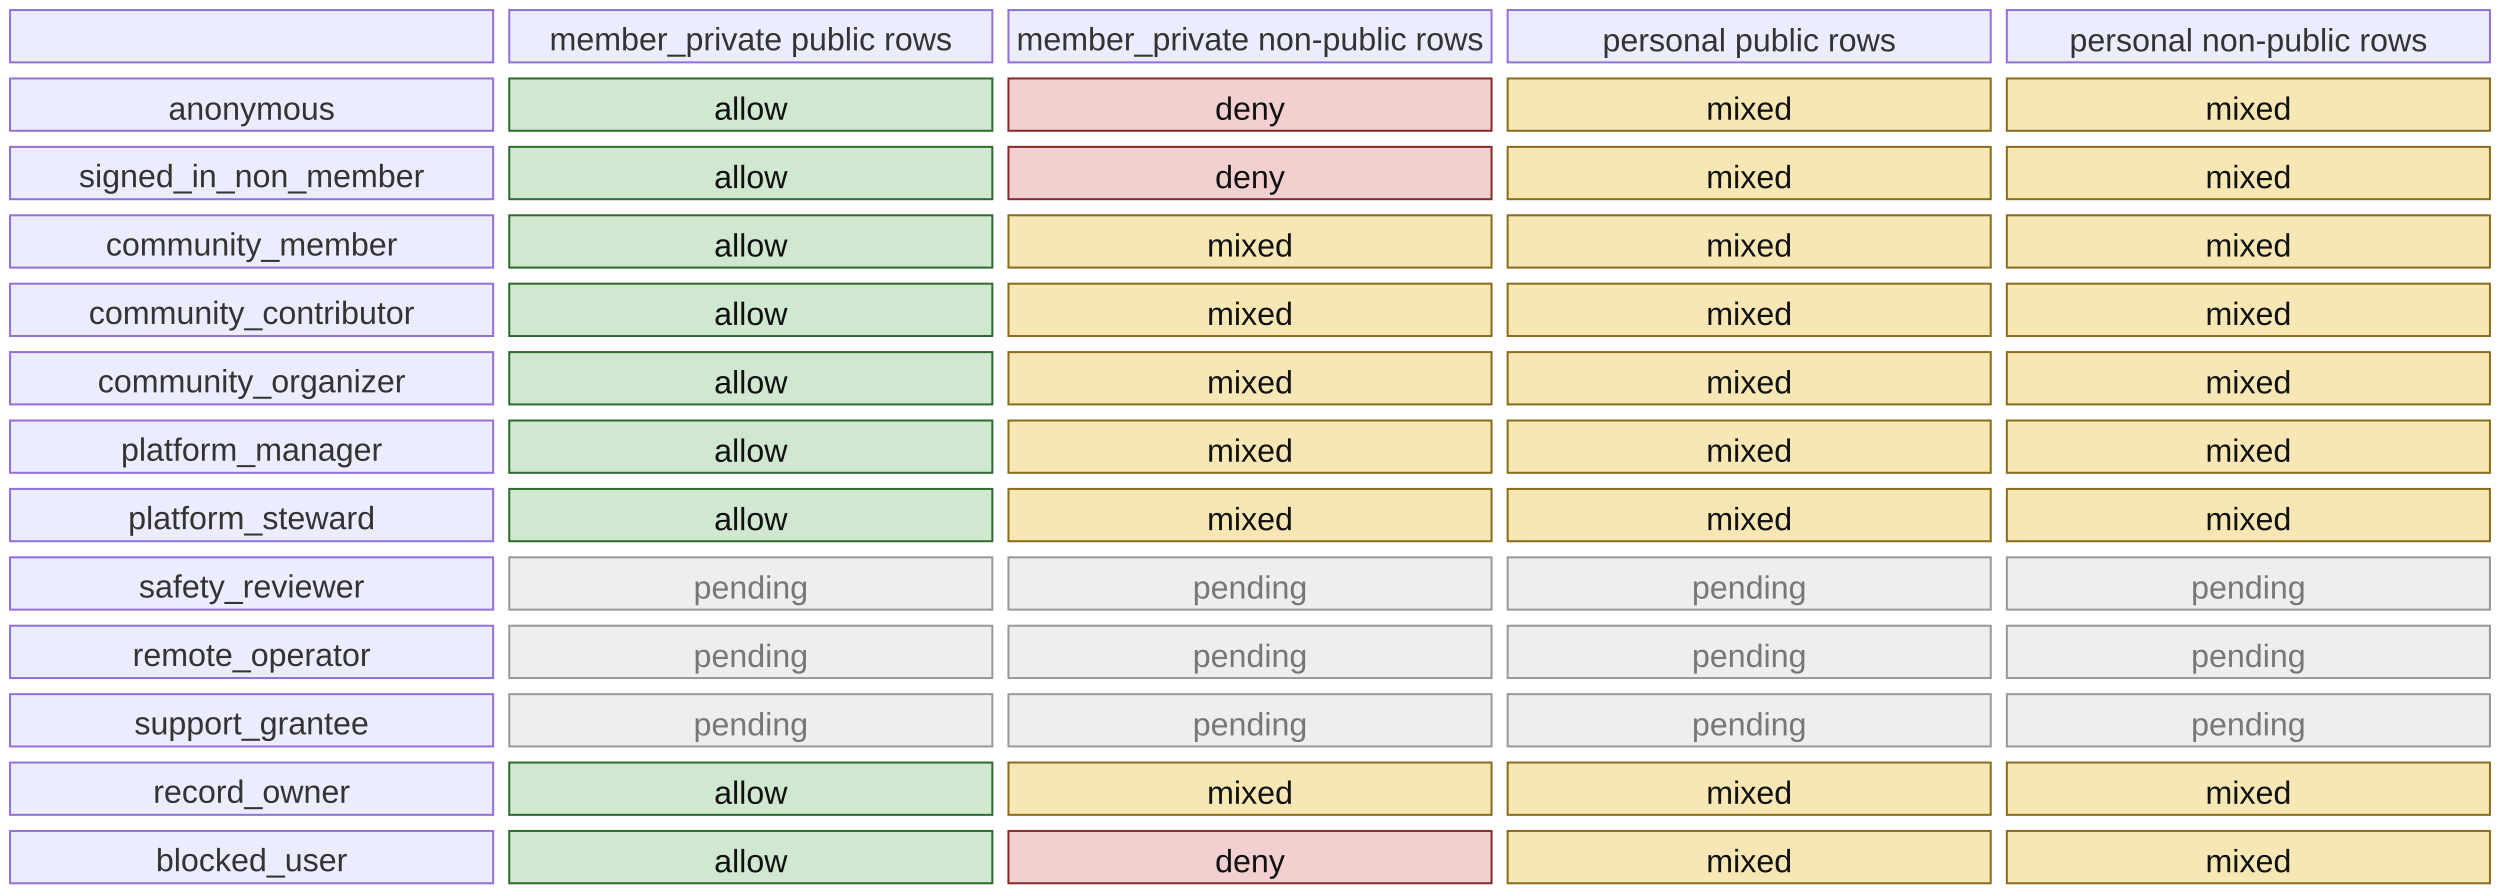
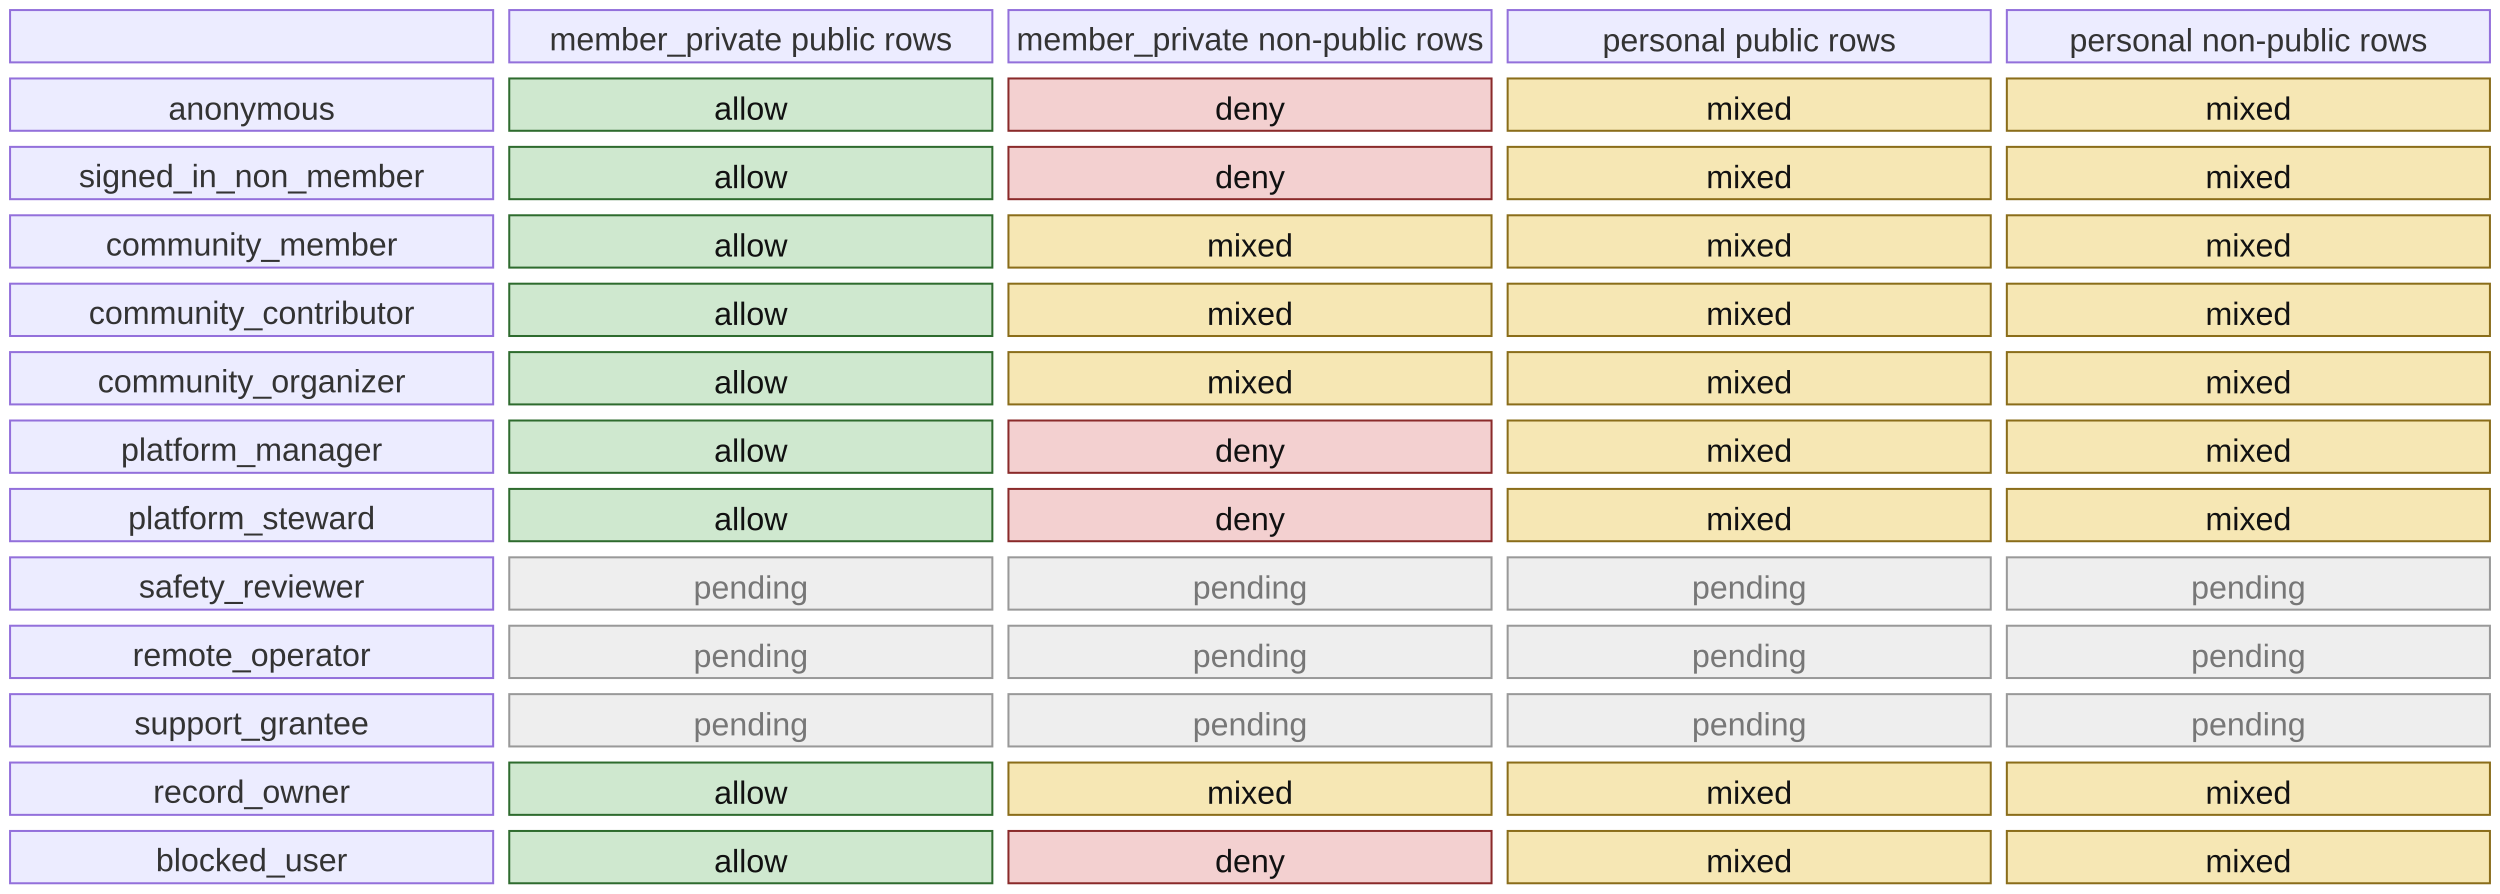
<svg xmlns="http://www.w3.org/2000/svg" aria-roledescription="block" role="graphics-document document" viewBox="-5 -222 1242.547 444" style="max-width: 1242.55px; background-color: white;" width="100%" id="my-svg">
  <style>#my-svg{font-family:trebuchet ms,verdana,arial,sans-serif;font-size:16px;fill:#333;}@keyframes edge-animation-frame{from{stroke-dashoffset:0;}}@keyframes dash{to{stroke-dashoffset:0;}}#my-svg .edge-animation-slow{stroke-dasharray:9,5!important;stroke-dashoffset:900;animation:dash 50s linear infinite;stroke-linecap:round;}#my-svg .edge-animation-fast{stroke-dasharray:9,5!important;stroke-dashoffset:900;animation:dash 20s linear infinite;stroke-linecap:round;}#my-svg .error-icon{fill:#552222;}#my-svg .error-text{fill:#552222;stroke:#552222;}#my-svg .edge-thickness-normal{stroke-width:1px;}#my-svg .edge-thickness-thick{stroke-width:3.5px;}#my-svg .edge-pattern-solid{stroke-dasharray:0;}#my-svg .edge-thickness-invisible{stroke-width:0;fill:none;}#my-svg .edge-pattern-dashed{stroke-dasharray:3;}#my-svg .edge-pattern-dotted{stroke-dasharray:2;}#my-svg .marker{fill:#333333;stroke:#333333;}#my-svg .marker.cross{stroke:#333333;}#my-svg svg{font-family:trebuchet ms,verdana,arial,sans-serif;font-size:16px;}#my-svg p{margin:0;}#my-svg .label{font-family:trebuchet ms,verdana,arial,sans-serif;color:#333;}#my-svg .cluster-label text{fill:#333;}#my-svg .cluster-label span,#my-svg p{color:#333;}#my-svg .label text,#my-svg span,#my-svg p{fill:#333;color:#333;}#my-svg .node rect,#my-svg .node circle,#my-svg .node ellipse,#my-svg .node polygon,#my-svg .node path{fill:#ECECFF;stroke:#9370DB;stroke-width:1px;}#my-svg .flowchart-label text{text-anchor:middle;}#my-svg .node .label{text-align:center;}#my-svg .node.clickable{cursor:pointer;}#my-svg .arrowheadPath{fill:#333333;}#my-svg .edgePath .path{stroke:#333333;stroke-width:2.0px;}#my-svg .flowchart-link{stroke:#333333;fill:none;}#my-svg .edgeLabel{background-color:rgba(232,232,232, 0.8);text-align:center;}#my-svg .edgeLabel rect{opacity:0.5;background-color:rgba(232,232,232, 0.8);fill:rgba(232,232,232, 0.8);}#my-svg .labelBkg{background-color:rgba(232, 232, 232, 0.5);}#my-svg .node .cluster{fill:rgba(255, 255, 222, 0.5);stroke:rgba(170, 170, 51, 0.2);box-shadow:rgba(50, 50, 93, 0.25) 0px 13px 27px -5px,rgba(0, 0, 0, 0.3) 0px 8px 16px -8px;stroke-width:1px;}#my-svg .cluster text{fill:#333;}#my-svg .cluster span,#my-svg p{color:#333;}#my-svg div.mermaidTooltip{position:absolute;text-align:center;max-width:200px;padding:2px;font-family:trebuchet ms,verdana,arial,sans-serif;font-size:12px;background:hsl(80, 100%, 96.275%);border:1px solid #aaaa33;border-radius:2px;pointer-events:none;z-index:100;}#my-svg .flowchartTitleText{text-anchor:middle;font-size:18px;fill:#333;}#my-svg .label-icon{display:inline-block;height:1em;overflow:visible;vertical-align:-0.125em;}#my-svg .node .label-icon path{fill:currentColor;stroke:revert;stroke-width:revert;}#my-svg :root{--mermaid-font-family:trebuchet ms,verdana,arial,sans-serif;}#my-svg .heat_allow rect{fill:#cfe8cf!important;stroke:#2e6b2e!important;color:#111!important;}#my-svg .heat_allow polygon{fill:#cfe8cf!important;stroke:#2e6b2e!important;color:#111!important;}#my-svg .heat_allow ellipse{fill:#cfe8cf!important;stroke:#2e6b2e!important;color:#111!important;}#my-svg .heat_allow circle{fill:#cfe8cf!important;stroke:#2e6b2e!important;color:#111!important;}#my-svg .heat_allow path{fill:#cfe8cf!important;stroke:#2e6b2e!important;color:#111!important;}#my-svg .heat_allow tspan{fill:#111!important;}#my-svg .heat_deny rect{fill:#f3d0d0!important;stroke:#8a2a2a!important;color:#111!important;}#my-svg .heat_deny polygon{fill:#f3d0d0!important;stroke:#8a2a2a!important;color:#111!important;}#my-svg .heat_deny ellipse{fill:#f3d0d0!important;stroke:#8a2a2a!important;color:#111!important;}#my-svg .heat_deny circle{fill:#f3d0d0!important;stroke:#8a2a2a!important;color:#111!important;}#my-svg .heat_deny path{fill:#f3d0d0!important;stroke:#8a2a2a!important;color:#111!important;}#my-svg .heat_deny tspan{fill:#111!important;}#my-svg .heat_mixed rect{fill:#f6e7b4!important;stroke:#8a6d1a!important;color:#111!important;}#my-svg .heat_mixed polygon{fill:#f6e7b4!important;stroke:#8a6d1a!important;color:#111!important;}#my-svg .heat_mixed ellipse{fill:#f6e7b4!important;stroke:#8a6d1a!important;color:#111!important;}#my-svg .heat_mixed circle{fill:#f6e7b4!important;stroke:#8a6d1a!important;color:#111!important;}#my-svg .heat_mixed path{fill:#f6e7b4!important;stroke:#8a6d1a!important;color:#111!important;}#my-svg .heat_mixed tspan{fill:#111!important;}#my-svg .heat_na rect{fill:#eeeeee!important;stroke:#999!important;color:#333!important;}#my-svg .heat_na polygon{fill:#eeeeee!important;stroke:#999!important;color:#333!important;}#my-svg .heat_na ellipse{fill:#eeeeee!important;stroke:#999!important;color:#333!important;}#my-svg .heat_na circle{fill:#eeeeee!important;stroke:#999!important;color:#333!important;}#my-svg .heat_na path{fill:#eeeeee!important;stroke:#999!important;color:#333!important;}#my-svg .heat_na tspan{fill:#333!important;}#my-svg .heat_pending rect{fill:#eeeeee!important;stroke:#999!important;color:#777!important;}#my-svg .heat_pending polygon{fill:#eeeeee!important;stroke:#999!important;color:#777!important;}#my-svg .heat_pending ellipse{fill:#eeeeee!important;stroke:#999!important;color:#777!important;}#my-svg .heat_pending circle{fill:#eeeeee!important;stroke:#999!important;color:#777!important;}#my-svg .heat_pending path{fill:#eeeeee!important;stroke:#999!important;color:#777!important;}#my-svg .heat_pending tspan{fill:#777!important;}</style>
  <g />
  <marker orient="auto" markerHeight="12" markerWidth="12" markerUnits="userSpaceOnUse" refY="5" refX="6" viewBox="0 0 10 10" class="marker block" id="my-svg_block-pointEnd">
    <path style="stroke-width: 1; stroke-dasharray: 1, 0;" class="arrowMarkerPath" d="M 0 0 L 10 5 L 0 10 z" />
  </marker>
  <marker orient="auto" markerHeight="12" markerWidth="12" markerUnits="userSpaceOnUse" refY="5" refX="4.5" viewBox="0 0 10 10" class="marker block" id="my-svg_block-pointStart">
    <path style="stroke-width: 1; stroke-dasharray: 1, 0;" class="arrowMarkerPath" d="M 0 5 L 10 10 L 10 0 z" />
  </marker>
  <marker orient="auto" markerHeight="11" markerWidth="11" markerUnits="userSpaceOnUse" refY="5" refX="11" viewBox="0 0 10 10" class="marker block" id="my-svg_block-circleEnd">
    <circle style="stroke-width: 1; stroke-dasharray: 1, 0;" class="arrowMarkerPath" r="5" cy="5" cx="5" />
  </marker>
  <marker orient="auto" markerHeight="11" markerWidth="11" markerUnits="userSpaceOnUse" refY="5" refX="-1" viewBox="0 0 10 10" class="marker block" id="my-svg_block-circleStart">
    <circle style="stroke-width: 1; stroke-dasharray: 1, 0;" class="arrowMarkerPath" r="5" cy="5" cx="5" />
  </marker>
  <marker orient="auto" markerHeight="11" markerWidth="11" markerUnits="userSpaceOnUse" refY="5.2" refX="12" viewBox="0 0 11 11" class="marker cross block" id="my-svg_block-crossEnd">
    <path style="stroke-width: 2; stroke-dasharray: 1, 0;" class="arrowMarkerPath" d="M 1,1 l 9,9 M 10,1 l -9,9" />
  </marker>
  <marker orient="auto" markerHeight="11" markerWidth="11" markerUnits="userSpaceOnUse" refY="5.2" refX="-1" viewBox="0 0 11 11" class="marker cross block" id="my-svg_block-crossStart">
    <path style="stroke-width: 2; stroke-dasharray: 1, 0;" class="arrowMarkerPath" d="M 1,1 l 9,9 M 10,1 l -9,9" />
  </marker>
  <g class="block">
    <g transform="translate(120.0547, -204)" id="corner" class="node default default flowchart-label">
      <rect height="26" width="240.109" y="-13" x="-120.055" ry="0" rx="0" style="" class="basic label-container" />
      <g transform="translate(0, 0)" style="" class="label">
        <rect />
        <text style="">
          <tspan class="row" x="0" dy="1em" xml:space="preserve" />
        </text>
      </g>
    </g>
    <g transform="translate(368.1641, -204)" id="h0" class="node default default flowchart-label">
      <rect height="26" width="240.109" y="-13" x="-120.055" ry="0" rx="0" style="" class="basic label-container" />
      <g transform="translate(0, -9)" style="" class="label">
        <rect />
        <text style="">
          <tspan class="row" x="0" dy="1em" xml:space="preserve">member_private public rows</tspan>
        </text>
      </g>
    </g>
    <g transform="translate(616.2734, -204)" id="h1" class="node default default flowchart-label">
      <rect height="26" width="240.109" y="-13" x="-120.055" ry="0" rx="0" style="" class="basic label-container" />
      <g transform="translate(0, -9)" style="" class="label">
        <rect />
        <text style="">
          <tspan class="row" x="0" dy="1em" xml:space="preserve">member_private non-public rows</tspan>
        </text>
      </g>
    </g>
    <g transform="translate(864.3828, -204)" id="h2" class="node default default flowchart-label">
      <rect height="26" width="240.109" y="-13" x="-120.055" ry="0" rx="0" style="" class="basic label-container" />
      <g transform="translate(0, -8.5)" style="" class="label">
        <rect />
        <text style="">
          <tspan class="row" x="0" dy="1em" xml:space="preserve">personal public rows</tspan>
        </text>
      </g>
    </g>
    <g transform="translate(1112.492, -204)" id="h3" class="node default default flowchart-label">
      <rect height="26" width="240.109" y="-13" x="-120.055" ry="0" rx="0" style="" class="basic label-container" />
      <g transform="translate(0, -8.5)" style="" class="label">
        <rect />
        <text style="">
          <tspan class="row" x="0" dy="1em" xml:space="preserve">personal non-public rows</tspan>
        </text>
      </g>
    </g>
    <g transform="translate(120.0547, -170)" id="p0" class="node default default flowchart-label">
      <rect height="26" width="240.109" y="-13" x="-120.055" ry="0" rx="0" style="" class="basic label-container" />
      <g transform="translate(0, -8.5)" style="" class="label">
        <rect />
        <text style="">
          <tspan class="row" x="0" dy="1em" xml:space="preserve">anonymous</tspan>
        </text>
      </g>
    </g>
    <g transform="translate(368.1641, -170)" id="c0_0" class="node default heat_allow flowchart-label">
      <rect height="26" width="240.109" y="-13" x="-120.055" ry="0" rx="0" style="" class="basic label-container" />
      <g transform="translate(0, -8.5)" style="" class="label">
        <rect />
        <text style="">
          <tspan class="row" x="0" dy="1em" xml:space="preserve">allow</tspan>
        </text>
      </g>
    </g>
    <g transform="translate(616.2734, -170)" id="c0_1" class="node default heat_deny flowchart-label">
      <rect height="26" width="240.109" y="-13" x="-120.055" ry="0" rx="0" style="" class="basic label-container" />
      <g transform="translate(0, -8.5)" style="" class="label">
        <rect />
        <text style="">
          <tspan class="row" x="0" dy="1em" xml:space="preserve">deny</tspan>
        </text>
      </g>
    </g>
    <g transform="translate(864.3828, -170)" id="c0_2" class="node default heat_mixed flowchart-label">
      <rect height="26" width="240.109" y="-13" x="-120.055" ry="0" rx="0" style="" class="basic label-container" />
      <g transform="translate(0, -8.5)" style="" class="label">
        <rect />
        <text style="">
          <tspan class="row" x="0" dy="1em" xml:space="preserve">mixed</tspan>
        </text>
      </g>
    </g>
    <g transform="translate(1112.492, -170)" id="c0_3" class="node default heat_mixed flowchart-label">
      <rect height="26" width="240.109" y="-13" x="-120.055" ry="0" rx="0" style="" class="basic label-container" />
      <g transform="translate(0, -8.5)" style="" class="label">
        <rect />
        <text style="">
          <tspan class="row" x="0" dy="1em" xml:space="preserve">mixed</tspan>
        </text>
      </g>
    </g>
    <g transform="translate(120.0547, -136)" id="p1" class="node default default flowchart-label">
      <rect height="26" width="240.109" y="-13" x="-120.055" ry="0" rx="0" style="" class="basic label-container" />
      <g transform="translate(0, -9)" style="" class="label">
        <rect />
        <text style="">
          <tspan class="row" x="0" dy="1em" xml:space="preserve">signed_in_non_member</tspan>
        </text>
      </g>
    </g>
    <g transform="translate(368.1641, -136)" id="c1_0" class="node default heat_allow flowchart-label">
      <rect height="26" width="240.109" y="-13" x="-120.055" ry="0" rx="0" style="" class="basic label-container" />
      <g transform="translate(0, -8.5)" style="" class="label">
        <rect />
        <text style="">
          <tspan class="row" x="0" dy="1em" xml:space="preserve">allow</tspan>
        </text>
      </g>
    </g>
    <g transform="translate(616.2734, -136)" id="c1_1" class="node default heat_deny flowchart-label">
      <rect height="26" width="240.109" y="-13" x="-120.055" ry="0" rx="0" style="" class="basic label-container" />
      <g transform="translate(0, -8.5)" style="" class="label">
        <rect />
        <text style="">
          <tspan class="row" x="0" dy="1em" xml:space="preserve">deny</tspan>
        </text>
      </g>
    </g>
    <g transform="translate(864.3828, -136)" id="c1_2" class="node default heat_mixed flowchart-label">
      <rect height="26" width="240.109" y="-13" x="-120.055" ry="0" rx="0" style="" class="basic label-container" />
      <g transform="translate(0, -8.5)" style="" class="label">
        <rect />
        <text style="">
          <tspan class="row" x="0" dy="1em" xml:space="preserve">mixed</tspan>
        </text>
      </g>
    </g>
    <g transform="translate(1112.492, -136)" id="c1_3" class="node default heat_mixed flowchart-label">
      <rect height="26" width="240.109" y="-13" x="-120.055" ry="0" rx="0" style="" class="basic label-container" />
      <g transform="translate(0, -8.5)" style="" class="label">
        <rect />
        <text style="">
          <tspan class="row" x="0" dy="1em" xml:space="preserve">mixed</tspan>
        </text>
      </g>
    </g>
    <g transform="translate(120.0547, -102)" id="p2" class="node default default flowchart-label">
      <rect height="26" width="240.109" y="-13" x="-120.055" ry="0" rx="0" style="" class="basic label-container" />
      <g transform="translate(0, -9)" style="" class="label">
        <rect />
        <text style="">
          <tspan class="row" x="0" dy="1em" xml:space="preserve">community_member</tspan>
        </text>
      </g>
    </g>
    <g transform="translate(368.1641, -102)" id="c2_0" class="node default heat_allow flowchart-label">
      <rect height="26" width="240.109" y="-13" x="-120.055" ry="0" rx="0" style="" class="basic label-container" />
      <g transform="translate(0, -8.5)" style="" class="label">
        <rect />
        <text style="">
          <tspan class="row" x="0" dy="1em" xml:space="preserve">allow</tspan>
        </text>
      </g>
    </g>
    <g transform="translate(616.2734, -102)" id="c2_1" class="node default heat_mixed flowchart-label">
      <rect height="26" width="240.109" y="-13" x="-120.055" ry="0" rx="0" style="" class="basic label-container" />
      <g transform="translate(0, -8.5)" style="" class="label">
        <rect />
        <text style="">
          <tspan class="row" x="0" dy="1em" xml:space="preserve">mixed</tspan>
        </text>
      </g>
    </g>
    <g transform="translate(864.3828, -102)" id="c2_2" class="node default heat_mixed flowchart-label">
      <rect height="26" width="240.109" y="-13" x="-120.055" ry="0" rx="0" style="" class="basic label-container" />
      <g transform="translate(0, -8.5)" style="" class="label">
        <rect />
        <text style="">
          <tspan class="row" x="0" dy="1em" xml:space="preserve">mixed</tspan>
        </text>
      </g>
    </g>
    <g transform="translate(1112.492, -102)" id="c2_3" class="node default heat_mixed flowchart-label">
      <rect height="26" width="240.109" y="-13" x="-120.055" ry="0" rx="0" style="" class="basic label-container" />
      <g transform="translate(0, -8.5)" style="" class="label">
        <rect />
        <text style="">
          <tspan class="row" x="0" dy="1em" xml:space="preserve">mixed</tspan>
        </text>
      </g>
    </g>
    <g transform="translate(120.0547, -68)" id="p3" class="node default default flowchart-label">
      <rect height="26" width="240.109" y="-13" x="-120.055" ry="0" rx="0" style="" class="basic label-container" />
      <g transform="translate(0, -9)" style="" class="label">
        <rect />
        <text style="">
          <tspan class="row" x="0" dy="1em" xml:space="preserve">community_contributor</tspan>
        </text>
      </g>
    </g>
    <g transform="translate(368.1641, -68)" id="c3_0" class="node default heat_allow flowchart-label">
      <rect height="26" width="240.109" y="-13" x="-120.055" ry="0" rx="0" style="" class="basic label-container" />
      <g transform="translate(0, -8.5)" style="" class="label">
        <rect />
        <text style="">
          <tspan class="row" x="0" dy="1em" xml:space="preserve">allow</tspan>
        </text>
      </g>
    </g>
    <g transform="translate(616.2734, -68)" id="c3_1" class="node default heat_mixed flowchart-label">
      <rect height="26" width="240.109" y="-13" x="-120.055" ry="0" rx="0" style="" class="basic label-container" />
      <g transform="translate(0, -8.5)" style="" class="label">
        <rect />
        <text style="">
          <tspan class="row" x="0" dy="1em" xml:space="preserve">mixed</tspan>
        </text>
      </g>
    </g>
    <g transform="translate(864.3828, -68)" id="c3_2" class="node default heat_mixed flowchart-label">
      <rect height="26" width="240.109" y="-13" x="-120.055" ry="0" rx="0" style="" class="basic label-container" />
      <g transform="translate(0, -8.5)" style="" class="label">
        <rect />
        <text style="">
          <tspan class="row" x="0" dy="1em" xml:space="preserve">mixed</tspan>
        </text>
      </g>
    </g>
    <g transform="translate(1112.492, -68)" id="c3_3" class="node default heat_mixed flowchart-label">
      <rect height="26" width="240.109" y="-13" x="-120.055" ry="0" rx="0" style="" class="basic label-container" />
      <g transform="translate(0, -8.5)" style="" class="label">
        <rect />
        <text style="">
          <tspan class="row" x="0" dy="1em" xml:space="preserve">mixed</tspan>
        </text>
      </g>
    </g>
    <g transform="translate(120.0547, -34)" id="p4" class="node default default flowchart-label">
      <rect height="26" width="240.109" y="-13" x="-120.055" ry="0" rx="0" style="" class="basic label-container" />
      <g transform="translate(0, -9)" style="" class="label">
        <rect />
        <text style="">
          <tspan class="row" x="0" dy="1em" xml:space="preserve">community_organizer</tspan>
        </text>
      </g>
    </g>
    <g transform="translate(368.1641, -34)" id="c4_0" class="node default heat_allow flowchart-label">
      <rect height="26" width="240.109" y="-13" x="-120.055" ry="0" rx="0" style="" class="basic label-container" />
      <g transform="translate(0, -8.5)" style="" class="label">
        <rect />
        <text style="">
          <tspan class="row" x="0" dy="1em" xml:space="preserve">allow</tspan>
        </text>
      </g>
    </g>
    <g transform="translate(616.2734, -34)" id="c4_1" class="node default heat_mixed flowchart-label">
      <rect height="26" width="240.109" y="-13" x="-120.055" ry="0" rx="0" style="" class="basic label-container" />
      <g transform="translate(0, -8.5)" style="" class="label">
        <rect />
        <text style="">
          <tspan class="row" x="0" dy="1em" xml:space="preserve">mixed</tspan>
        </text>
      </g>
    </g>
    <g transform="translate(864.3828, -34)" id="c4_2" class="node default heat_mixed flowchart-label">
      <rect height="26" width="240.109" y="-13" x="-120.055" ry="0" rx="0" style="" class="basic label-container" />
      <g transform="translate(0, -8.5)" style="" class="label">
        <rect />
        <text style="">
          <tspan class="row" x="0" dy="1em" xml:space="preserve">mixed</tspan>
        </text>
      </g>
    </g>
    <g transform="translate(1112.492, -34)" id="c4_3" class="node default heat_mixed flowchart-label">
      <rect height="26" width="240.109" y="-13" x="-120.055" ry="0" rx="0" style="" class="basic label-container" />
      <g transform="translate(0, -8.5)" style="" class="label">
        <rect />
        <text style="">
          <tspan class="row" x="0" dy="1em" xml:space="preserve">mixed</tspan>
        </text>
      </g>
    </g>
    <g transform="translate(120.0547, 0)" id="p5" class="node default default flowchart-label">
      <rect height="26" width="240.109" y="-13" x="-120.055" ry="0" rx="0" style="" class="basic label-container" />
      <g transform="translate(0, -9)" style="" class="label">
        <rect />
        <text style="">
          <tspan class="row" x="0" dy="1em" xml:space="preserve">platform_manager</tspan>
        </text>
      </g>
    </g>
    <g transform="translate(368.1641, 0)" id="c5_0" class="node default heat_allow flowchart-label">
      <rect height="26" width="240.109" y="-13" x="-120.055" ry="0" rx="0" style="" class="basic label-container" />
      <g transform="translate(0, -8.5)" style="" class="label">
        <rect />
        <text style="">
          <tspan class="row" x="0" dy="1em" xml:space="preserve">allow</tspan>
        </text>
      </g>
    </g>
-     <g transform="translate(616.2734, 0)" id="c5_1" class="node default heat_mixed flowchart-label">
-       <rect height="26" width="240.109" y="-13" x="-120.055" ry="0" rx="0" style="" class="basic label-container" />
-       <g transform="translate(0, -8.5)" style="" class="label">
-         <rect />
-         <text style="">
-           <tspan class="row" x="0" dy="1em" xml:space="preserve">mixed</tspan>
+     <g transform="translate(616.2734, 0)" id="c5_1" class="node default heat_deny flowchart-label">
+       <rect height="26" width="240.109" y="-13" x="-120.055" ry="0" rx="0" style="" class="basic label-container" />
+       <g transform="translate(0, -8.5)" style="" class="label">
+         <rect />
+         <text style="">
+           <tspan class="row" x="0" dy="1em" xml:space="preserve">deny</tspan>
        </text>
      </g>
    </g>
    <g transform="translate(864.3828, 0)" id="c5_2" class="node default heat_mixed flowchart-label">
      <rect height="26" width="240.109" y="-13" x="-120.055" ry="0" rx="0" style="" class="basic label-container" />
      <g transform="translate(0, -8.5)" style="" class="label">
        <rect />
        <text style="">
          <tspan class="row" x="0" dy="1em" xml:space="preserve">mixed</tspan>
        </text>
      </g>
    </g>
    <g transform="translate(1112.492, 0)" id="c5_3" class="node default heat_mixed flowchart-label">
      <rect height="26" width="240.109" y="-13" x="-120.055" ry="0" rx="0" style="" class="basic label-container" />
      <g transform="translate(0, -8.5)" style="" class="label">
        <rect />
        <text style="">
          <tspan class="row" x="0" dy="1em" xml:space="preserve">mixed</tspan>
        </text>
      </g>
    </g>
    <g transform="translate(120.0547, 34)" id="p6" class="node default default flowchart-label">
      <rect height="26" width="240.109" y="-13" x="-120.055" ry="0" rx="0" style="" class="basic label-container" />
      <g transform="translate(0, -9)" style="" class="label">
        <rect />
        <text style="">
          <tspan class="row" x="0" dy="1em" xml:space="preserve">platform_steward</tspan>
        </text>
      </g>
    </g>
    <g transform="translate(368.1641, 34)" id="c6_0" class="node default heat_allow flowchart-label">
      <rect height="26" width="240.109" y="-13" x="-120.055" ry="0" rx="0" style="" class="basic label-container" />
      <g transform="translate(0, -8.5)" style="" class="label">
        <rect />
        <text style="">
          <tspan class="row" x="0" dy="1em" xml:space="preserve">allow</tspan>
        </text>
      </g>
    </g>
-     <g transform="translate(616.2734, 34)" id="c6_1" class="node default heat_mixed flowchart-label">
-       <rect height="26" width="240.109" y="-13" x="-120.055" ry="0" rx="0" style="" class="basic label-container" />
-       <g transform="translate(0, -8.5)" style="" class="label">
-         <rect />
-         <text style="">
-           <tspan class="row" x="0" dy="1em" xml:space="preserve">mixed</tspan>
+     <g transform="translate(616.2734, 34)" id="c6_1" class="node default heat_deny flowchart-label">
+       <rect height="26" width="240.109" y="-13" x="-120.055" ry="0" rx="0" style="" class="basic label-container" />
+       <g transform="translate(0, -8.5)" style="" class="label">
+         <rect />
+         <text style="">
+           <tspan class="row" x="0" dy="1em" xml:space="preserve">deny</tspan>
        </text>
      </g>
    </g>
    <g transform="translate(864.3828, 34)" id="c6_2" class="node default heat_mixed flowchart-label">
      <rect height="26" width="240.109" y="-13" x="-120.055" ry="0" rx="0" style="" class="basic label-container" />
      <g transform="translate(0, -8.5)" style="" class="label">
        <rect />
        <text style="">
          <tspan class="row" x="0" dy="1em" xml:space="preserve">mixed</tspan>
        </text>
      </g>
    </g>
    <g transform="translate(1112.492, 34)" id="c6_3" class="node default heat_mixed flowchart-label">
      <rect height="26" width="240.109" y="-13" x="-120.055" ry="0" rx="0" style="" class="basic label-container" />
      <g transform="translate(0, -8.5)" style="" class="label">
        <rect />
        <text style="">
          <tspan class="row" x="0" dy="1em" xml:space="preserve">mixed</tspan>
        </text>
      </g>
    </g>
    <g transform="translate(120.0547, 68)" id="p7" class="node default default flowchart-label">
      <rect height="26" width="240.109" y="-13" x="-120.055" ry="0" rx="0" style="" class="basic label-container" />
      <g transform="translate(0, -9)" style="" class="label">
        <rect />
        <text style="">
          <tspan class="row" x="0" dy="1em" xml:space="preserve">safety_reviewer</tspan>
        </text>
      </g>
    </g>
    <g transform="translate(368.1641, 68)" id="c7_0" class="node default heat_pending flowchart-label">
      <rect height="26" width="240.109" y="-13" x="-120.055" ry="0" rx="0" style="" class="basic label-container" />
      <g transform="translate(0, -8.5)" style="" class="label">
        <rect />
        <text style="">
          <tspan class="row" x="0" dy="1em" xml:space="preserve">pending</tspan>
        </text>
      </g>
    </g>
    <g transform="translate(616.2734, 68)" id="c7_1" class="node default heat_pending flowchart-label">
      <rect height="26" width="240.109" y="-13" x="-120.055" ry="0" rx="0" style="" class="basic label-container" />
      <g transform="translate(0, -8.5)" style="" class="label">
        <rect />
        <text style="">
          <tspan class="row" x="0" dy="1em" xml:space="preserve">pending</tspan>
        </text>
      </g>
    </g>
    <g transform="translate(864.3828, 68)" id="c7_2" class="node default heat_pending flowchart-label">
      <rect height="26" width="240.109" y="-13" x="-120.055" ry="0" rx="0" style="" class="basic label-container" />
      <g transform="translate(0, -8.5)" style="" class="label">
        <rect />
        <text style="">
          <tspan class="row" x="0" dy="1em" xml:space="preserve">pending</tspan>
        </text>
      </g>
    </g>
    <g transform="translate(1112.492, 68)" id="c7_3" class="node default heat_pending flowchart-label">
      <rect height="26" width="240.109" y="-13" x="-120.055" ry="0" rx="0" style="" class="basic label-container" />
      <g transform="translate(0, -8.5)" style="" class="label">
        <rect />
        <text style="">
          <tspan class="row" x="0" dy="1em" xml:space="preserve">pending</tspan>
        </text>
      </g>
    </g>
    <g transform="translate(120.0547, 102)" id="p8" class="node default default flowchart-label">
      <rect height="26" width="240.109" y="-13" x="-120.055" ry="0" rx="0" style="" class="basic label-container" />
      <g transform="translate(0, -9)" style="" class="label">
        <rect />
        <text style="">
          <tspan class="row" x="0" dy="1em" xml:space="preserve">remote_operator</tspan>
        </text>
      </g>
    </g>
    <g transform="translate(368.1641, 102)" id="c8_0" class="node default heat_pending flowchart-label">
      <rect height="26" width="240.109" y="-13" x="-120.055" ry="0" rx="0" style="" class="basic label-container" />
      <g transform="translate(0, -8.5)" style="" class="label">
        <rect />
        <text style="">
          <tspan class="row" x="0" dy="1em" xml:space="preserve">pending</tspan>
        </text>
      </g>
    </g>
    <g transform="translate(616.2734, 102)" id="c8_1" class="node default heat_pending flowchart-label">
      <rect height="26" width="240.109" y="-13" x="-120.055" ry="0" rx="0" style="" class="basic label-container" />
      <g transform="translate(0, -8.5)" style="" class="label">
        <rect />
        <text style="">
          <tspan class="row" x="0" dy="1em" xml:space="preserve">pending</tspan>
        </text>
      </g>
    </g>
    <g transform="translate(864.3828, 102)" id="c8_2" class="node default heat_pending flowchart-label">
      <rect height="26" width="240.109" y="-13" x="-120.055" ry="0" rx="0" style="" class="basic label-container" />
      <g transform="translate(0, -8.5)" style="" class="label">
        <rect />
        <text style="">
          <tspan class="row" x="0" dy="1em" xml:space="preserve">pending</tspan>
        </text>
      </g>
    </g>
    <g transform="translate(1112.492, 102)" id="c8_3" class="node default heat_pending flowchart-label">
      <rect height="26" width="240.109" y="-13" x="-120.055" ry="0" rx="0" style="" class="basic label-container" />
      <g transform="translate(0, -8.5)" style="" class="label">
        <rect />
        <text style="">
          <tspan class="row" x="0" dy="1em" xml:space="preserve">pending</tspan>
        </text>
      </g>
    </g>
    <g transform="translate(120.0547, 136)" id="p9" class="node default default flowchart-label">
      <rect height="26" width="240.109" y="-13" x="-120.055" ry="0" rx="0" style="" class="basic label-container" />
      <g transform="translate(0, -9)" style="" class="label">
        <rect />
        <text style="">
          <tspan class="row" x="0" dy="1em" xml:space="preserve">support_grantee</tspan>
        </text>
      </g>
    </g>
    <g transform="translate(368.1641, 136)" id="c9_0" class="node default heat_pending flowchart-label">
      <rect height="26" width="240.109" y="-13" x="-120.055" ry="0" rx="0" style="" class="basic label-container" />
      <g transform="translate(0, -8.5)" style="" class="label">
        <rect />
        <text style="">
          <tspan class="row" x="0" dy="1em" xml:space="preserve">pending</tspan>
        </text>
      </g>
    </g>
    <g transform="translate(616.2734, 136)" id="c9_1" class="node default heat_pending flowchart-label">
      <rect height="26" width="240.109" y="-13" x="-120.055" ry="0" rx="0" style="" class="basic label-container" />
      <g transform="translate(0, -8.5)" style="" class="label">
        <rect />
        <text style="">
          <tspan class="row" x="0" dy="1em" xml:space="preserve">pending</tspan>
        </text>
      </g>
    </g>
    <g transform="translate(864.3828, 136)" id="c9_2" class="node default heat_pending flowchart-label">
      <rect height="26" width="240.109" y="-13" x="-120.055" ry="0" rx="0" style="" class="basic label-container" />
      <g transform="translate(0, -8.5)" style="" class="label">
        <rect />
        <text style="">
          <tspan class="row" x="0" dy="1em" xml:space="preserve">pending</tspan>
        </text>
      </g>
    </g>
    <g transform="translate(1112.492, 136)" id="c9_3" class="node default heat_pending flowchart-label">
      <rect height="26" width="240.109" y="-13" x="-120.055" ry="0" rx="0" style="" class="basic label-container" />
      <g transform="translate(0, -8.5)" style="" class="label">
        <rect />
        <text style="">
          <tspan class="row" x="0" dy="1em" xml:space="preserve">pending</tspan>
        </text>
      </g>
    </g>
    <g transform="translate(120.0547, 170)" id="p10" class="node default default flowchart-label">
      <rect height="26" width="240.109" y="-13" x="-120.055" ry="0" rx="0" style="" class="basic label-container" />
      <g transform="translate(0, -9)" style="" class="label">
        <rect />
        <text style="">
          <tspan class="row" x="0" dy="1em" xml:space="preserve">record_owner</tspan>
        </text>
      </g>
    </g>
    <g transform="translate(368.1641, 170)" id="c10_0" class="node default heat_allow flowchart-label">
      <rect height="26" width="240.109" y="-13" x="-120.055" ry="0" rx="0" style="" class="basic label-container" />
      <g transform="translate(0, -8.5)" style="" class="label">
        <rect />
        <text style="">
          <tspan class="row" x="0" dy="1em" xml:space="preserve">allow</tspan>
        </text>
      </g>
    </g>
    <g transform="translate(616.2734, 170)" id="c10_1" class="node default heat_mixed flowchart-label">
      <rect height="26" width="240.109" y="-13" x="-120.055" ry="0" rx="0" style="" class="basic label-container" />
      <g transform="translate(0, -8.5)" style="" class="label">
        <rect />
        <text style="">
          <tspan class="row" x="0" dy="1em" xml:space="preserve">mixed</tspan>
        </text>
      </g>
    </g>
    <g transform="translate(864.3828, 170)" id="c10_2" class="node default heat_mixed flowchart-label">
      <rect height="26" width="240.109" y="-13" x="-120.055" ry="0" rx="0" style="" class="basic label-container" />
      <g transform="translate(0, -8.5)" style="" class="label">
        <rect />
        <text style="">
          <tspan class="row" x="0" dy="1em" xml:space="preserve">mixed</tspan>
        </text>
      </g>
    </g>
    <g transform="translate(1112.492, 170)" id="c10_3" class="node default heat_mixed flowchart-label">
      <rect height="26" width="240.109" y="-13" x="-120.055" ry="0" rx="0" style="" class="basic label-container" />
      <g transform="translate(0, -8.5)" style="" class="label">
        <rect />
        <text style="">
          <tspan class="row" x="0" dy="1em" xml:space="preserve">mixed</tspan>
        </text>
      </g>
    </g>
    <g transform="translate(120.0547, 204)" id="p11" class="node default default flowchart-label">
      <rect height="26" width="240.109" y="-13" x="-120.055" ry="0" rx="0" style="" class="basic label-container" />
      <g transform="translate(0, -9)" style="" class="label">
        <rect />
        <text style="">
          <tspan class="row" x="0" dy="1em" xml:space="preserve">blocked_user</tspan>
        </text>
      </g>
    </g>
    <g transform="translate(368.1641, 204)" id="c11_0" class="node default heat_allow flowchart-label">
      <rect height="26" width="240.109" y="-13" x="-120.055" ry="0" rx="0" style="" class="basic label-container" />
      <g transform="translate(0, -8.5)" style="" class="label">
        <rect />
        <text style="">
          <tspan class="row" x="0" dy="1em" xml:space="preserve">allow</tspan>
        </text>
      </g>
    </g>
    <g transform="translate(616.2734, 204)" id="c11_1" class="node default heat_deny flowchart-label">
      <rect height="26" width="240.109" y="-13" x="-120.055" ry="0" rx="0" style="" class="basic label-container" />
      <g transform="translate(0, -8.5)" style="" class="label">
        <rect />
        <text style="">
          <tspan class="row" x="0" dy="1em" xml:space="preserve">deny</tspan>
        </text>
      </g>
    </g>
    <g transform="translate(864.3828, 204)" id="c11_2" class="node default heat_mixed flowchart-label">
      <rect height="26" width="240.109" y="-13" x="-120.055" ry="0" rx="0" style="" class="basic label-container" />
      <g transform="translate(0, -8.5)" style="" class="label">
        <rect />
        <text style="">
          <tspan class="row" x="0" dy="1em" xml:space="preserve">mixed</tspan>
        </text>
      </g>
    </g>
    <g transform="translate(1112.492, 204)" id="c11_3" class="node default heat_mixed flowchart-label">
      <rect height="26" width="240.109" y="-13" x="-120.055" ry="0" rx="0" style="" class="basic label-container" />
      <g transform="translate(0, -8.5)" style="" class="label">
        <rect />
        <text style="">
          <tspan class="row" x="0" dy="1em" xml:space="preserve">mixed</tspan>
        </text>
      </g>
    </g>
  </g>
</svg>
